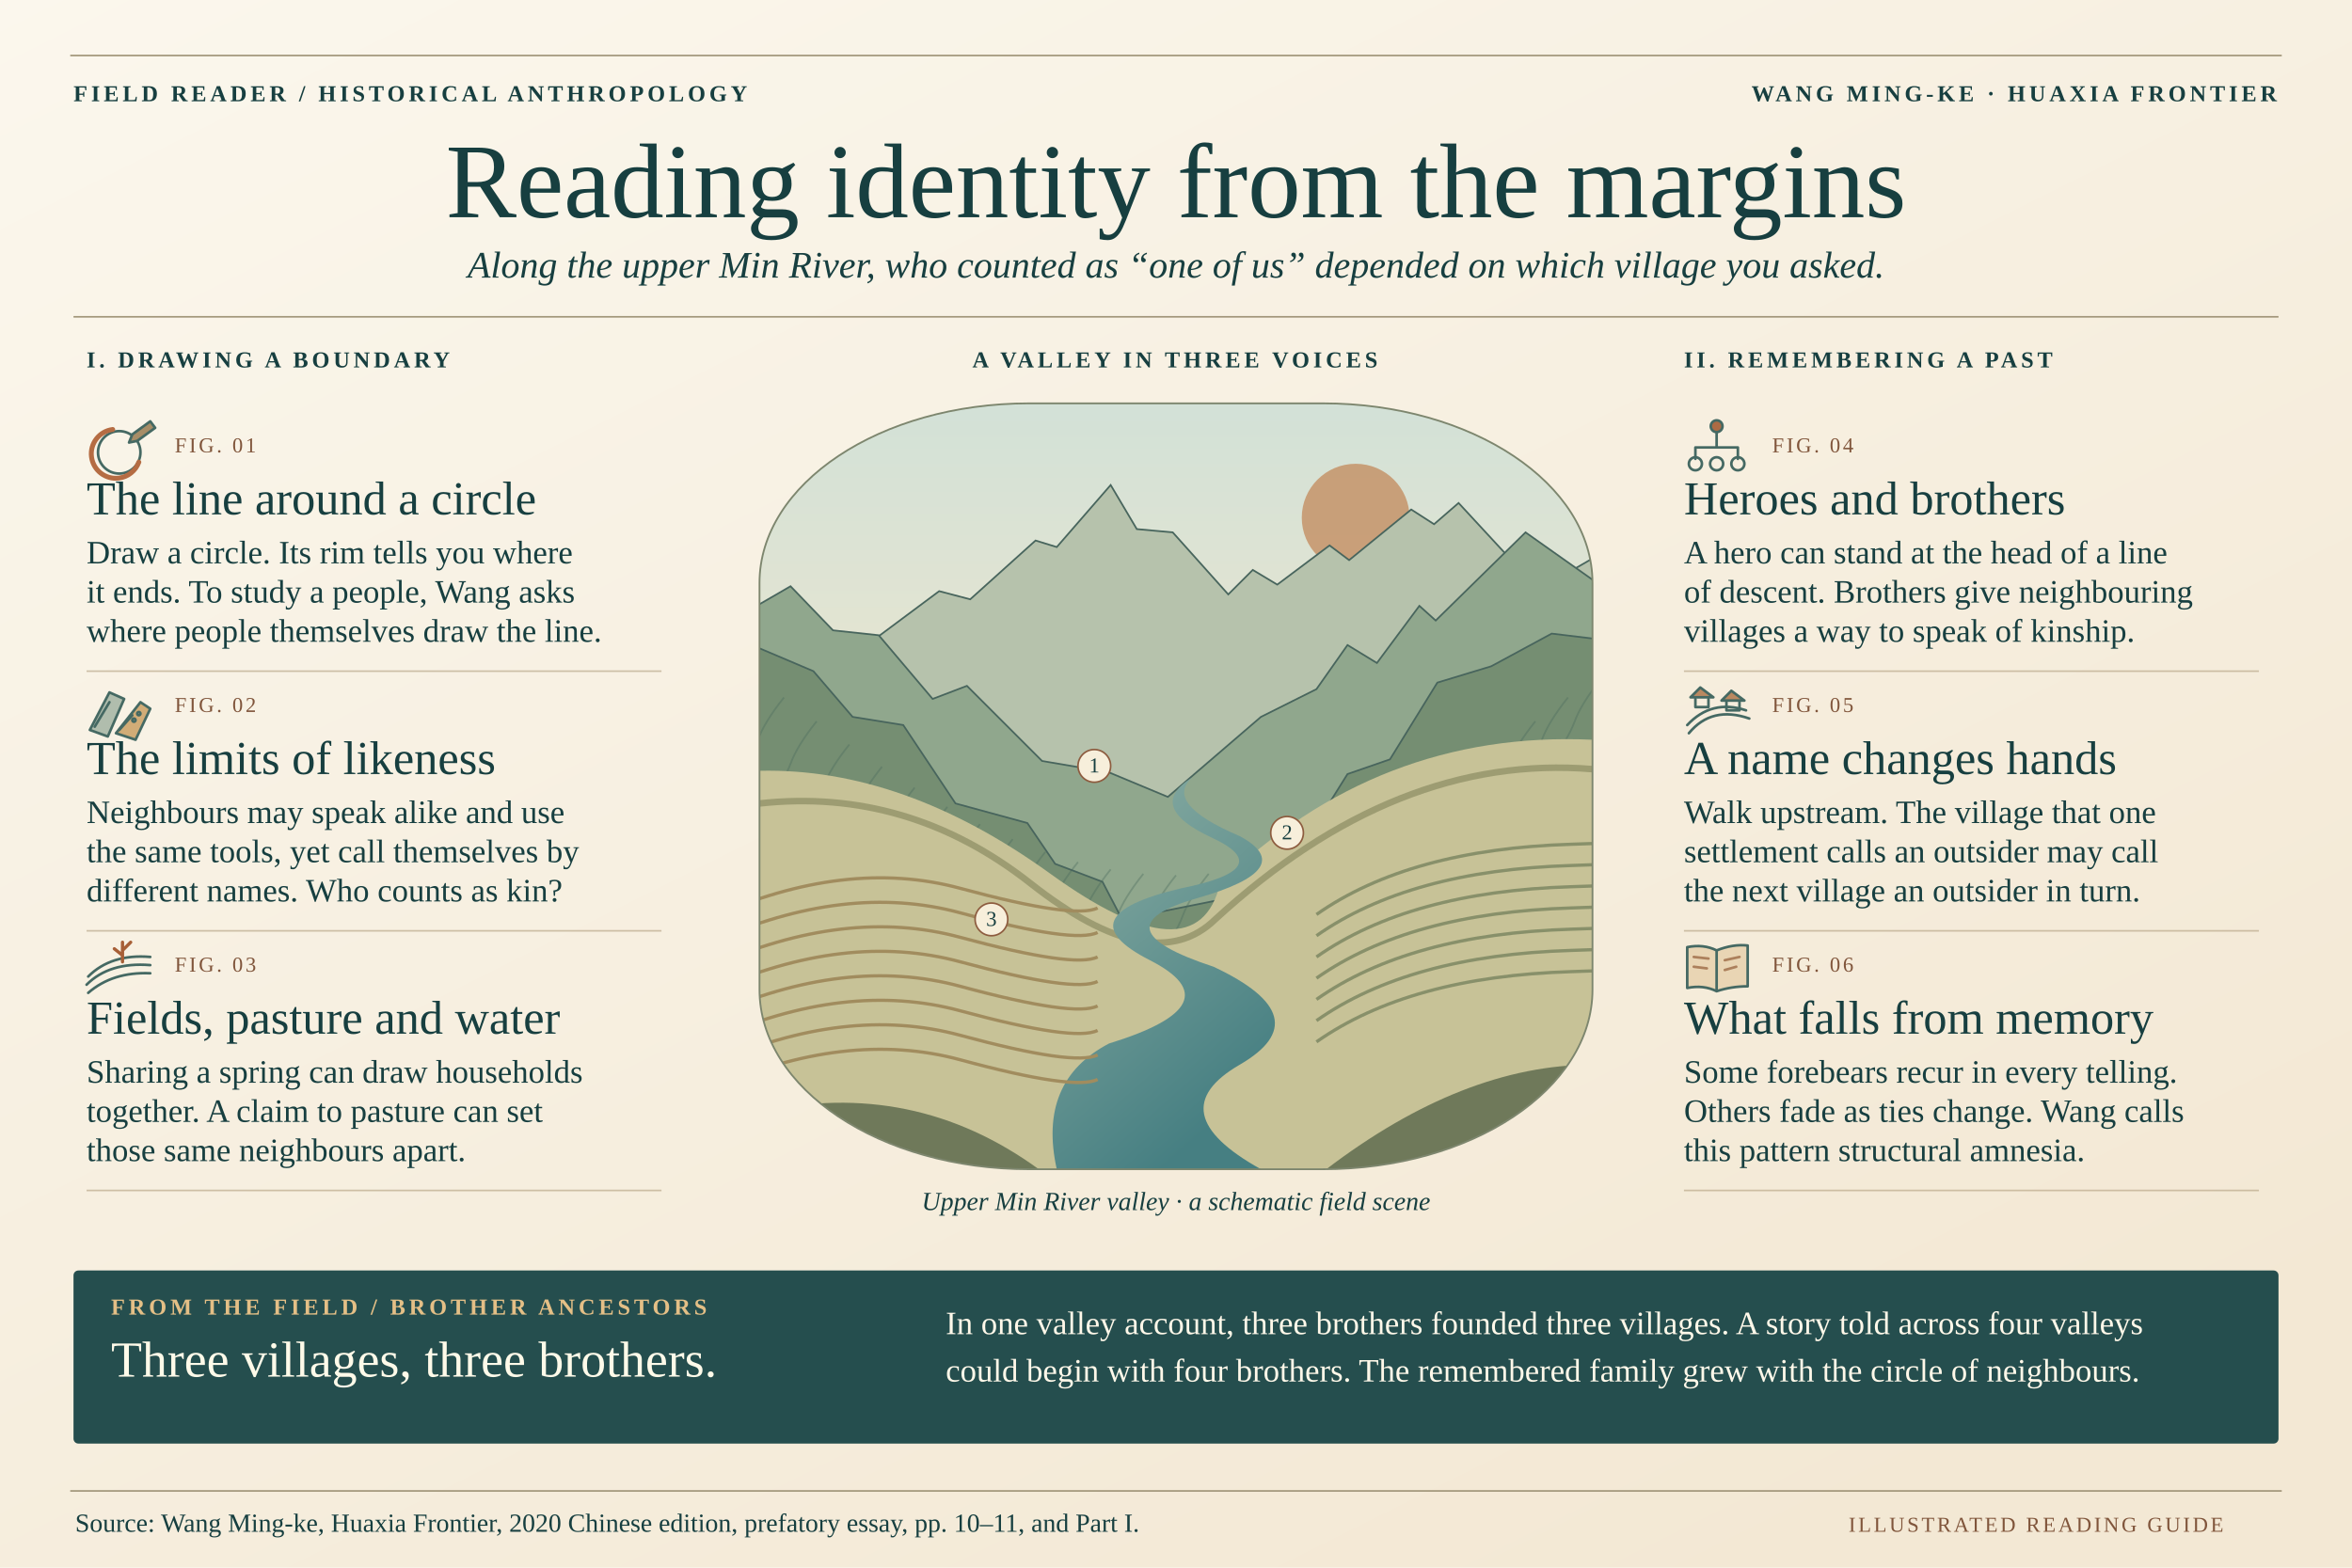
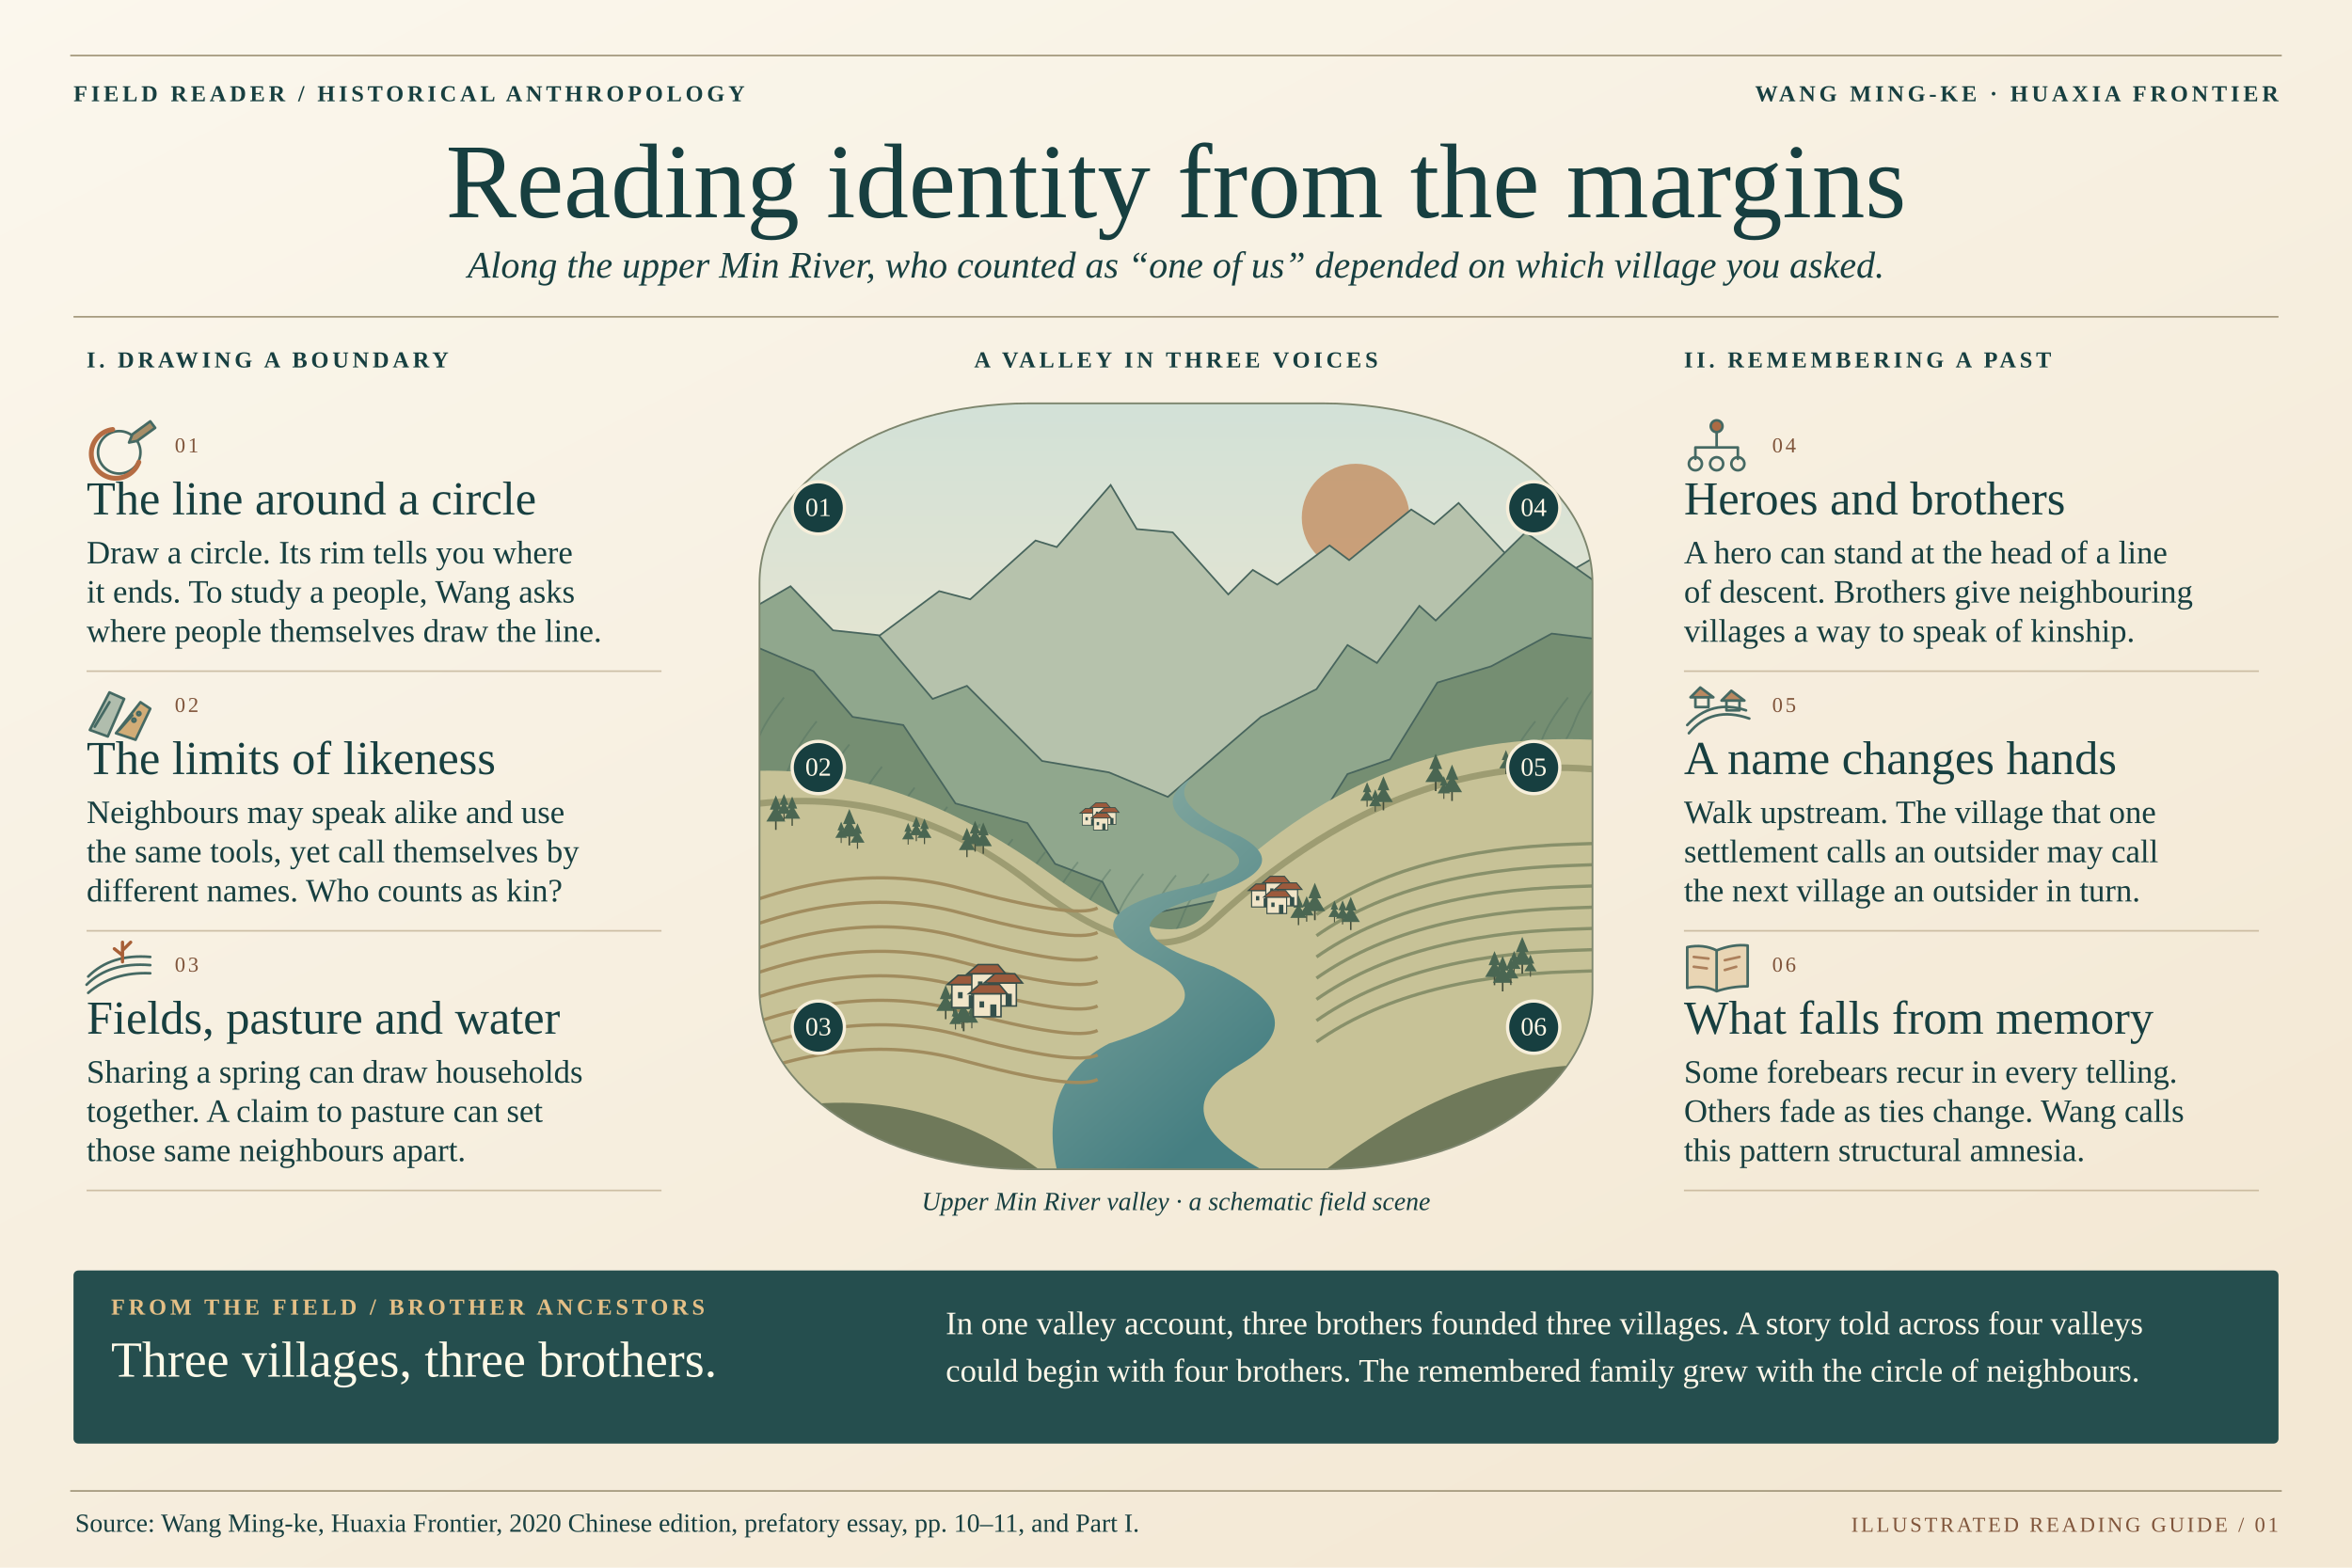
- <svg xmlns="http://www.w3.org/2000/svg" id="Layer_1" version="1.1" viewBox="0 0 1440 960">
+ <svg xmlns="http://www.w3.org/2000/svg" viewBox="0 0 1440 960" width="1440" height="960" role="img" aria-labelledby="title desc">
  <defs>
-     <linearGradient id="linear-gradient" x1="-238.75" y1="1021" x2="-238" y2="1020" gradientTransform="translate(343921 980101) scale(1440 -960)" gradientUnits="userSpaceOnUse">
-       <stop offset="0" stop-color="#fbf7ed" />
+     <linearGradient id="paper" x2="0.75" y2="1">
+       <stop stop-color="#fbf7ed" />
      <stop offset="1" stop-color="#f3e8d4" />
    </linearGradient>
-     <clipPath id="clippath">
-       <path d="M630,247h180c91.13,0,165,49.25,165,110v249c0,60.75-73.87,110-165,110h-180c-91.13,0-165-49.25-165-110v-249c0-60.75,73.87-110,165-110Z" fill="none" />
-     </clipPath>
-     <linearGradient id="linear-gradient1" x1="-238.03" y1="1020.87" x2="-238.03" y2="1019.87" gradientTransform="translate(122116 479037) scale(510 -469)" gradientUnits="userSpaceOnUse">
-       <stop offset="0" stop-color="#d2e1d7" />
+     <linearGradient id="sky" x2="0" y2="1">
+       <stop stop-color="#d2e1d7" />
      <stop offset=".6" stop-color="#f2e7cd" />
      <stop offset="1" stop-color="#dfcda5" />
    </linearGradient>
-     <linearGradient id="linear-gradient2" x1="-237.1" y1="1020.83" x2="-236.6" y2="1019.83" gradientTransform="translate(32938.86 245457) scale(136.12 -240)" gradientUnits="userSpaceOnUse">
-       <stop offset="0" stop-color="#8fb0a5" />
+     <linearGradient id="water" x2=".5" y2="1">
+       <stop stop-color="#8fb0a5" />
      <stop offset="1" stop-color="#467f82" />
    </linearGradient>
+     <pattern id="hatch" width="6" height="6" patternUnits="userSpaceOnUse">
+       <path d="M0 6 6 0" stroke="#213f40" stroke-width=".55" opacity=".28" />
+     </pattern>
+     <clipPath id="frame">
+       <rect x="0" y="0" width="510" height="469" rx="165" ry="110" />
+     </clipPath>
+     <g id="house">
+       <path d="M0 1h18v15H0z" fill="#f1e5c8" stroke="#374d48" />
+       <path d="m-3 1 7-6h13l5 6z" fill="#9c5a3c" stroke="#374d48" />
+       <path d="M4 6h3v4H4zm7 2h4v8h-4z" fill="#34504b" />
+     </g>
+     <g id="tree">
+       <path d="M0 0v-21" stroke="#424d3b" stroke-width="1.3" />
+       <path d="m0-29-5 12h3l-6 10h16l-6-10h3z" fill="#4a6652" />
+     </g>
  </defs>
-   <rect width="1440" height="960" fill="url(#linear-gradient)" />
-   <path d="M43,34h1354M43,913h1354" fill="none" stroke="#a3977b" />
-   <text transform="translate(45 62)" fill="#173f40" font-family="TimesNewRomanPS-BoldMT, 'Times New Roman'" font-size="14" font-weight="700" isolation="isolate" letter-spacing=".16em">
-     <tspan x="0" y="0">FIELD READER / HISTORICAL ANTHROPOLOGY</tspan>
-   </text>
-   <text transform="translate(1072.32 62)" fill="#173f40" font-family="TimesNewRomanPS-BoldMT, 'Times New Roman'" font-size="14" font-weight="700" isolation="isolate" letter-spacing=".16em">
-     <tspan x="0" y="0">WANG MING-KE · HUAXIA FRONTIER</tspan>
-   </text>
-   <text transform="translate(272.9 133)" fill="#173f40" font-family="TimesNewRomanPSMT, 'Times New Roman'" font-size="65" isolation="isolate">
-     <tspan x="0" y="0">Reading identity from the margins</tspan>
-   </text>
-   <text transform="translate(286.27 170)" fill="#173f40" font-family="TimesNewRomanPS-ItalicMT, 'Times New Roman'" font-size="23" font-style="italic" isolation="isolate">
-     <tspan x="0" y="0">Along the upper Min River, who counted as “one of us” depended on which village you asked.</tspan>
-   </text>
-   <path d="M45,194h1350" fill="none" stroke="#a3977b" />
-   <text transform="translate(53 225)" fill="#173f40" font-family="TimesNewRomanPS-BoldMT, 'Times New Roman'" font-size="14" font-weight="700" isolation="isolate" letter-spacing=".16em">
-     <tspan x="0" y="0">I. DRAWING A BOUNDARY</tspan>
-   </text>
-   <text transform="translate(595.31 225)" fill="#173f40" font-family="TimesNewRomanPS-BoldMT, 'Times New Roman'" font-size="14" font-weight="700" isolation="isolate" letter-spacing=".16em">
-     <tspan x="0" y="0">A VALLEY IN THREE VOICES</tspan>
-   </text>
-   <text transform="translate(1031 225)" fill="#173f40" font-family="TimesNewRomanPS-BoldMT, 'Times New Roman'" font-size="14" font-weight="700" isolation="isolate" letter-spacing=".16em">
-     <tspan x="0" y="0">II. REMEMBERING A PAST</tspan>
-   </text>
-   <g>
-     <g clip-path="url(#clippath)">
-       <g>
-         <rect x="465" y="247" width="510" height="469" fill="url(#linear-gradient1)" />
-         <circle cx="830" cy="317" r="33" fill="#c38a5c" isolation="isolate" opacity=".76" />
-         <path d="M465,411l36-21,27,7,47-35,19,5,40-36,13,4,33-38,16,27,22,2,34,38,15-15,15,9,32-24,12,9,38-31,14,9,15-13,49,53,33-19v374h-510v-305Z" fill="#b6c2ac" />
-         <path d="M465,411l36-21,27,7,47-35,19,5,40-36,13,4,33-38,16,27,22,2,34,38,15-15,15,9,32-24,12,9,38-31,14,9,15-13,49,53,33-19" fill="none" stroke="#48655d" stroke-width="1.05" />
-         <path d="M465,370l19-11,26,27,28,3,33,39,21-8,46,46,41,7,36,15,57-49,34-17,19-27,18,11,26-35,10,9,55-54,41,29v361h-510v-346Z" fill="#90a78d" />
-         <path d="M465,370l19-11,26,27,28,3,33,39,21-8,46,46,41,7,36,15,57-49,34-17,19-27,18,11,26-35,10,9,55-54,41,29" fill="none" stroke="#48655d" stroke-width="1.05" />
-         <path d="M465,397l33,14,24,28,31,5,32,48,44,12,17,25,29,11,12,23,60-12,26-27,32-18,20-32,26-9,29-47,33-10,37-20,25,3v325h-510v-319Z" fill="#758e72" />
-         <path d="M465,397l33,14,24,28,31,5,32,48,44,12,17,25,29,11,12,23,60-12,26-27,32-18,20-32,26-9,29-47,33-10,37-20,25,3" fill="none" stroke="#48655d" stroke-width="1.05" />
-         <path d="M440,416c-8,10-13.33,18.67-16,26s-8.67,17.33-18,30" fill="none" isolation="isolate" opacity=".36" stroke="#48685b" stroke-width="1.1" />
-         <path d="M460,416c-8,10-13.33,18.67-16,26s-8.67,17.33-18,30" fill="none" isolation="isolate" opacity=".36" stroke="#48685b" stroke-width="1.1" />
-         <path d="M480,427.1c-8,10-13.33,18.67-16,26-2.67,7.33-8.67,17.33-18,30" fill="none" isolation="isolate" opacity=".36" stroke="#48685b" stroke-width="1.1" />
-         <path d="M500,441.7c-8,10-13.33,18.67-16,26-2.67,7.33-8.67,17.33-18,30" fill="none" isolation="isolate" opacity=".36" stroke="#48685b" stroke-width="1.1" />
-         <path d="M520,455.9c-8,10-13.33,18.67-16,26-2.67,7.33-8.67,17.33-18,30" fill="none" isolation="isolate" opacity=".36" stroke="#48685b" stroke-width="1.1" />
-         <path d="M540,469.5c-8,10-13.33,18.67-16,26s-8.67,17.33-18,30" fill="none" isolation="isolate" opacity=".36" stroke="#48685b" stroke-width="1.1" />
-         <path d="M560,482.3c-8,10-13.33,18.67-16,26-2.67,7.33-8.67,17.33-18,30" fill="none" isolation="isolate" opacity=".36" stroke="#48685b" stroke-width="1.1" />
-         <path d="M580,494.1c-8,10-13.33,18.67-16,26-2.67,7.33-8.67,17.33-18,30" fill="none" isolation="isolate" opacity=".36" stroke="#48685b" stroke-width="1.1" />
-         <path d="M600,504.7c-8,10-13.33,18.67-16,26s-8.67,17.33-18,30" fill="none" isolation="isolate" opacity=".36" stroke="#48685b" stroke-width="1.1" />
-         <path d="M620,513.9c-8,10-13.33,18.67-16,26-2.67,7.33-8.67,17.33-18,30" fill="none" isolation="isolate" opacity=".36" stroke="#48685b" stroke-width="1.1" />
-         <path d="M640,521.7c-8,10-13.33,18.67-16,26s-8.67,17.33-18,30" fill="none" isolation="isolate" opacity=".36" stroke="#48685b" stroke-width="1.1" />
-         <path d="M660,527.9c-8,10-13.33,18.67-16,26-2.67,7.33-8.67,17.33-18,30" fill="none" isolation="isolate" opacity=".36" stroke="#48685b" stroke-width="1.1" />
-         <path d="M680,532.4c-8,10-13.33,18.67-16,26-2.67,7.33-8.67,17.33-18,30" fill="none" isolation="isolate" opacity=".36" stroke="#48685b" stroke-width="1.1" />
-         <path d="M700,535.1c-8,10-13.33,18.67-16,26-2.67,7.33-8.67,17.33-18,30" fill="none" isolation="isolate" opacity=".36" stroke="#48685b" stroke-width="1.1" />
-         <path d="M720,536c-8,10-13.33,18.67-16,26s-8.67,17.33-18,30" fill="none" isolation="isolate" opacity=".36" stroke="#48685b" stroke-width="1.1" />
-         <path d="M740,535.1c-8,10-13.33,18.67-16,26-2.67,7.33-8.67,17.33-18,30" fill="none" isolation="isolate" opacity=".36" stroke="#48685b" stroke-width="1.1" />
-         <path d="M760,532.4c-8,10-13.33,18.67-16,26-2.67,7.33-8.67,17.33-18,30" fill="none" isolation="isolate" opacity=".36" stroke="#48685b" stroke-width="1.1" />
-         <path d="M780,527.9c-8,10-13.33,18.67-16,26-2.67,7.33-8.67,17.33-18,30" fill="none" isolation="isolate" opacity=".36" stroke="#48685b" stroke-width="1.1" />
-         <path d="M800,521.7c-8,10-13.33,18.67-16,26s-8.67,17.33-18,30" fill="none" isolation="isolate" opacity=".36" stroke="#48685b" stroke-width="1.1" />
-         <path d="M820,513.9c-8,10-13.33,18.67-16,26-2.67,7.33-8.67,17.33-18,30" fill="none" isolation="isolate" opacity=".36" stroke="#48685b" stroke-width="1.1" />
-         <path d="M840,504.7c-8,10-13.33,18.67-16,26s-8.67,17.33-18,30" fill="none" isolation="isolate" opacity=".36" stroke="#48685b" stroke-width="1.1" />
-         <path d="M860,494.1c-8,10-13.33,18.67-16,26-2.67,7.33-8.67,17.33-18,30" fill="none" isolation="isolate" opacity=".36" stroke="#48685b" stroke-width="1.1" />
-         <path d="M880,482.3c-8,10-13.33,18.67-16,26-2.67,7.33-8.67,17.33-18,30" fill="none" isolation="isolate" opacity=".36" stroke="#48685b" stroke-width="1.1" />
-         <path d="M900,469.5c-8,10-13.33,18.67-16,26s-8.67,17.33-18,30" fill="none" isolation="isolate" opacity=".36" stroke="#48685b" stroke-width="1.1" />
-         <path d="M920,455.9c-8,10-13.33,18.67-16,26-2.67,7.33-8.67,17.33-18,30" fill="none" isolation="isolate" opacity=".36" stroke="#48685b" stroke-width="1.1" />
-         <path d="M940,441.7c-8,10-13.33,18.67-16,26-2.67,7.33-8.67,17.33-18,30" fill="none" isolation="isolate" opacity=".36" stroke="#48685b" stroke-width="1.1" />
-         <path d="M960,427.1c-8,10-13.33,18.67-16,26-2.67,7.33-8.67,17.33-18,30" fill="none" isolation="isolate" opacity=".36" stroke="#48685b" stroke-width="1.1" />
-         <path d="M980,416c-8,10-13.33,18.67-16,26s-8.67,17.33-18,30" fill="none" isolation="isolate" opacity=".36" stroke="#48685b" stroke-width="1.1" />
-         <path d="M465,472c58.67-1.33,118,19.67,178,63,60,43.33,94.67,45.33,104,6,64.67-62.67,140.67-92,228-88v263h-510v-244Z" fill="#c7c297" />
-         <path d="M465,492c60.67-6.67,116,9.67,166,49,50,39.33,87.67,46.67,113,22,74-68,151-98.67,231-92" fill="none" stroke="#9d9c72" stroke-width="4" />
-         <path d="M730,476c-19.33,12-15.33,24.33,12,37,27.33,12.67,21,23-19,31-48,11.33-54.33,26-19,44,35.33,18,27,35-25,51-29.33,15.33-40,41-32,77h125c-42-23.33-46.33-44.67-13-64s28-39.33-16-60c-48.67-16-52-30-10-42s50.67-24.67,26-38c-31.33-13.33-41-25.33-29-36Z" fill="url(#linear-gradient2)" />
-         <path d="M435,562c55.33-24.67,106.33-30.67,153-18,46.67,12.67,74.67,16.67,84,12" fill="none" stroke="#a18c5e" stroke-width="2" />
-         <path d="M435,577c55.33-24.67,106.33-30.67,153-18,46.67,12.67,74.67,16.67,84,12" fill="none" stroke="#a18c5e" stroke-width="2" />
-         <path d="M435,592c55.33-24.67,106.33-30.67,153-18,46.67,12.67,74.67,16.67,84,12" fill="none" stroke="#a18c5e" stroke-width="2" />
-         <path d="M435,607c55.33-24.67,106.33-30.67,153-18,46.67,12.67,74.67,16.67,84,12" fill="none" stroke="#a18c5e" stroke-width="2" />
-         <path d="M435,622c55.33-24.67,106.33-30.67,153-18,46.67,12.67,74.67,16.67,84,12" fill="none" stroke="#a18c5e" stroke-width="2" />
-         <path d="M435,637c55.33-24.67,106.33-30.67,153-18,46.67,12.67,74.67,16.67,84,12" fill="none" stroke="#a18c5e" stroke-width="2" />
-         <path d="M435,652c55.33-24.67,106.33-30.67,153-18,46.67,12.67,74.67,16.67,84,12" fill="none" stroke="#a18c5e" stroke-width="2" />
-         <path d="M435,667c55.33-24.67,106.33-30.67,153-18,46.67,12.67,74.67,16.67,84,12" fill="none" stroke="#a18c5e" stroke-width="2" />
-         <path d="M806,560c38-26.67,90-41,156-43s83.67-4.33,53-7" fill="none" stroke="#88906a" stroke-width="2" />
-         <path d="M806,573c38-26.67,90-41,156-43s83.67-4.33,53-7" fill="none" stroke="#88906a" stroke-width="2" />
-         <path d="M806,586c38-26.67,90-41,156-43s83.67-4.33,53-7" fill="none" stroke="#88906a" stroke-width="2" />
-         <path d="M806,599c38-26.67,90-41,156-43s83.67-4.33,53-7" fill="none" stroke="#88906a" stroke-width="2" />
-         <path d="M806,612c38-26.67,90-41,156-43s83.67-4.33,53-7" fill="none" stroke="#88906a" stroke-width="2" />
-         <path d="M806,625c38-26.67,90-41,156-43s83.67-4.33,53-7" fill="none" stroke="#88906a" stroke-width="2" />
-         <path d="M806,638c38-26.67,90-41,156-43s83.67-4.33,53-7" fill="none" stroke="#88906a" stroke-width="2" />
-         <circle cx="670" cy="469" r="10" fill="#f7efdb" stroke="#8d5c3f" />
-         <text transform="translate(666.75 473)" fill="#173f40" font-family="TimesNewRomanPSMT, 'Times New Roman'" font-size="13" isolation="isolate">
-           <tspan x="0" y="0">1</tspan>
-         </text>
-         <circle cx="788" cy="510" r="10" fill="#f7efdb" stroke="#8d5c3f" />
-         <text transform="translate(784.75 514)" fill="#173f40" font-family="TimesNewRomanPSMT, 'Times New Roman'" font-size="13" isolation="isolate">
-           <tspan x="0" y="0">2</tspan>
-         </text>
-         <circle cx="607" cy="563" r="10" fill="#f7efdb" stroke="#8d5c3f" />
-         <text transform="translate(603.75 567)" fill="#173f40" font-family="TimesNewRomanPSMT, 'Times New Roman'" font-size="13" isolation="isolate">
-           <tspan x="0" y="0">3</tspan>
-         </text>
-         <path d="M465,681c62.67-14,119.67-2.33,171,35h-171v-35ZM812,716c56-42.67,110.33-64,163-64v64h-163Z" fill="#6f795a" />
-       </g>
-     </g>
-     <path d="M630,247h180c91.13,0,165,49.25,165,110v249c0,60.75-73.87,110-165,110h-180c-91.13,0-165-49.25-165-110v-249c0-60.75,73.87-110,165-110Z" fill="none" stroke="#7d866e" stroke-width="1.1" />
-   </g>
-   <text transform="translate(564.28 741)" fill="#173f40" font-family="TimesNewRomanPS-ItalicMT, 'Times New Roman'" font-size="16" font-style="italic" isolation="isolate">
-     <tspan x="0" y="0">Upper Min River valley · a schematic field scene</tspan>
-   </text>
-   <g>
-     <circle cx="73" cy="277" r="13" fill="none" stroke="#456963" stroke-linecap="round" stroke-linejoin="round" stroke-width="1.6" />
-     <path d="M69,263c-8.22,1.05-14.03,8.56-12.98,16.78,1.05,8.22,8.56,14.03,16.78,12.98,5.57-.71,10.28-4.48,12.2-9.76" fill="none" stroke="#b56c43" stroke-linecap="round" stroke-linejoin="round" stroke-width="3" />
-     <path d="M81,266l11-8,3,4-11,8-5,1,2-5Z" fill="#a78d67" stroke="#456963" stroke-linecap="round" stroke-linejoin="round" stroke-width="1.6" />
-   </g>
-   <text transform="translate(107 277)" fill="#80553b" font-family="TimesNewRomanPSMT, 'Times New Roman'" font-size="13" isolation="isolate" letter-spacing=".12em">
-     <tspan x="0" y="0">FIG. 01</tspan>
-   </text>
-   <text transform="translate(53 315)" fill="#173f40" font-family="TimesNewRomanPSMT, 'Times New Roman'" font-size="29" isolation="isolate">
-     <tspan x="0" y="0">The line around a circle</tspan>
-   </text>
-   <text transform="translate(53 345)" fill="#173f40" font-family="TimesNewRomanPSMT, 'Times New Roman'" font-size="20" isolation="isolate">
-     <tspan x="0" y="0">Draw a circle. Its rim tells you where</tspan>
-   </text>
-   <text transform="translate(53 369)" fill="#173f40" font-family="TimesNewRomanPSMT, 'Times New Roman'" font-size="20" isolation="isolate">
-     <tspan x="0" y="0">it ends. To study a people, Wang asks</tspan>
-   </text>
-   <text transform="translate(53 393)" fill="#173f40" font-family="TimesNewRomanPSMT, 'Times New Roman'" font-size="20" isolation="isolate">
-     <tspan x="0" y="0">where people themselves draw the line.</tspan>
-   </text>
-   <path d="M53,411h352" isolation="isolate" opacity=".7" stroke="#bba98c" />
-   <g>
-     <path d="M55,447l12-23,9,4-10,23-11-4Z" fill="#b0bdad" stroke="#456963" stroke-linecap="round" stroke-linejoin="round" stroke-width="1.6" />
-     <path d="M71,449l15-19,6,4-9,19-12-4Z" fill="#d1ac77" stroke="#456963" stroke-linecap="round" stroke-linejoin="round" stroke-width="1.6" />
-     <circle cx="85" cy="437" r="1" fill="none" stroke="#456963" stroke-linecap="round" stroke-linejoin="round" stroke-width="1.6" />
-     <circle cx="82" cy="441" r="1" fill="none" stroke="#456963" stroke-linecap="round" stroke-linejoin="round" stroke-width="1.6" />
-     <path d="M58,445l9-15M73,447l8-9" fill="none" stroke="#456963" stroke-linecap="round" stroke-linejoin="round" stroke-width="1.6" />
-   </g>
-   <text transform="translate(107 436)" fill="#80553b" font-family="TimesNewRomanPSMT, 'Times New Roman'" font-size="13" isolation="isolate" letter-spacing=".12em">
-     <tspan x="0" y="0">FIG. 02</tspan>
-   </text>
-   <text transform="translate(53 474)" fill="#173f40" font-family="TimesNewRomanPSMT, 'Times New Roman'" font-size="29" isolation="isolate">
-     <tspan x="0" y="0">The limits of likeness</tspan>
-   </text>
-   <text transform="translate(53 504)" fill="#173f40" font-family="TimesNewRomanPSMT, 'Times New Roman'" font-size="20" isolation="isolate">
-     <tspan x="0" y="0">Neighbours may speak alike and use</tspan>
-   </text>
-   <text transform="translate(53 528)" fill="#173f40" font-family="TimesNewRomanPSMT, 'Times New Roman'" font-size="20" isolation="isolate">
-     <tspan x="0" y="0">the same tools, yet call themselves by</tspan>
-   </text>
-   <text transform="translate(53 552)" fill="#173f40" font-family="TimesNewRomanPSMT, 'Times New Roman'" font-size="20" isolation="isolate">
-     <tspan x="0" y="0">different names. Who counts as kin?</tspan>
-   </text>
-   <path d="M53,570h352" isolation="isolate" opacity=".7" stroke="#bba98c" />
-   <g>
-     <path d="M54,608c10-8.67,22.67-12.67,38-12M53,603c9.33-9.33,22.33-13.33,39-12M54,598c9.33-9.33,22-13.33,38-12" fill="none" stroke="#456963" stroke-linecap="round" stroke-linejoin="round" stroke-width="1.6" />
-     <path d="M75,589v-12M75,585l-5-4M75,582l5-5" fill="none" stroke="#a75f37" stroke-linecap="round" stroke-linejoin="round" stroke-width="2" />
-   </g>
-   <text transform="translate(107 595)" fill="#80553b" font-family="TimesNewRomanPSMT, 'Times New Roman'" font-size="13" isolation="isolate" letter-spacing=".12em">
-     <tspan x="0" y="0">FIG. 03</tspan>
-   </text>
-   <text transform="translate(53 633)" fill="#173f40" font-family="TimesNewRomanPSMT, 'Times New Roman'" font-size="29" isolation="isolate">
-     <tspan x="0" y="0">Fields, pasture and water</tspan>
-   </text>
-   <text transform="translate(53 663)" fill="#173f40" font-family="TimesNewRomanPSMT, 'Times New Roman'" font-size="20" isolation="isolate">
-     <tspan x="0" y="0">Sharing a spring can draw households</tspan>
-   </text>
-   <text transform="translate(53 687)" fill="#173f40" font-family="TimesNewRomanPSMT, 'Times New Roman'" font-size="20" isolation="isolate">
-     <tspan x="0" y="0">together. A claim to pasture can set</tspan>
-   </text>
-   <text transform="translate(53 711)" fill="#173f40" font-family="TimesNewRomanPSMT, 'Times New Roman'" font-size="20" isolation="isolate">
-     <tspan x="0" y="0">those same neighbours apart.</tspan>
-   </text>
-   <path d="M53,729h352" isolation="isolate" opacity=".7" stroke="#bba98c" />
-   <g>
-     <path d="M1051,261v13M1038,281v-7h26v7" fill="none" stroke="#456963" stroke-linecap="round" stroke-linejoin="round" stroke-width="1.6" />
-     <circle cx="1051" cy="261" r="3.6" fill="#ad6b44" stroke="#456963" stroke-linecap="round" stroke-linejoin="round" stroke-width="1.6" />
-     <circle cx="1038" cy="284" r="4" fill="none" stroke="#456963" stroke-linecap="round" stroke-linejoin="round" stroke-width="1.6" />
-     <circle cx="1051" cy="284" r="4" fill="none" stroke="#456963" stroke-linecap="round" stroke-linejoin="round" stroke-width="1.6" />
-     <circle cx="1064" cy="284" r="4" fill="none" stroke="#456963" stroke-linecap="round" stroke-linejoin="round" stroke-width="1.6" />
-   </g>
-   <text transform="translate(1085 277)" fill="#80553b" font-family="TimesNewRomanPSMT, 'Times New Roman'" font-size="13" isolation="isolate" letter-spacing=".12em">
-     <tspan x="0" y="0">FIG. 04</tspan>
-   </text>
-   <text transform="translate(1031 315)" fill="#173f40" font-family="TimesNewRomanPSMT, 'Times New Roman'" font-size="29" isolation="isolate">
-     <tspan x="0" y="0">Heroes and brothers</tspan>
-   </text>
-   <text transform="translate(1031 345)" fill="#173f40" font-family="TimesNewRomanPSMT, 'Times New Roman'" font-size="20" isolation="isolate">
-     <tspan x="0" y="0">A hero can stand at the head of a line</tspan>
-   </text>
-   <text transform="translate(1031 369)" fill="#173f40" font-family="TimesNewRomanPSMT, 'Times New Roman'" font-size="20" isolation="isolate">
-     <tspan x="0" y="0">of descent. Brothers give neighbouring</tspan>
-   </text>
-   <text transform="translate(1031 393)" fill="#173f40" font-family="TimesNewRomanPSMT, 'Times New Roman'" font-size="20" isolation="isolate">
-     <tspan x="0" y="0">villages a way to speak of kinship.</tspan>
-   </text>
-   <path d="M1031,411h352" isolation="isolate" opacity=".7" stroke="#bba98c" />
-   <g>
-     <path d="M1033,444c10-10.67,22-13.67,36-9M1034,449c9.33-11.33,21.67-14.33,37-9" fill="none" stroke="#456963" stroke-linecap="round" stroke-linejoin="round" stroke-width="1.6" />
-     <path d="M1035,427l6-6,8,6h-14ZM1054,429l6-6,8,6h-14Z" fill="#ba8961" stroke="#456963" stroke-linecap="round" stroke-linejoin="round" stroke-width="1.6" />
-     <path d="M1038,428v5h8v-5M1057,430v5h8v-5" fill="none" stroke="#456963" stroke-linecap="round" stroke-linejoin="round" stroke-width="1.6" />
-   </g>
-   <text transform="translate(1085 436)" fill="#80553b" font-family="TimesNewRomanPSMT, 'Times New Roman'" font-size="13" isolation="isolate" letter-spacing=".12em">
-     <tspan x="0" y="0">FIG. 05</tspan>
-   </text>
-   <text transform="translate(1031 474)" fill="#173f40" font-family="TimesNewRomanPSMT, 'Times New Roman'" font-size="29" isolation="isolate">
-     <tspan x="0" y="0">A name changes hands</tspan>
-   </text>
-   <text transform="translate(1031 504)" fill="#173f40" font-family="TimesNewRomanPSMT, 'Times New Roman'" font-size="20" isolation="isolate">
-     <tspan x="0" y="0">Walk upstream. The village that one</tspan>
-   </text>
-   <text transform="translate(1031 528)" fill="#173f40" font-family="TimesNewRomanPSMT, 'Times New Roman'" font-size="20" isolation="isolate">
-     <tspan x="0" y="0">settlement calls an outsider may call</tspan>
-   </text>
-   <text transform="translate(1031 552)" fill="#173f40" font-family="TimesNewRomanPSMT, 'Times New Roman'" font-size="20" isolation="isolate">
-     <tspan x="0" y="0">the next village an outsider in turn.</tspan>
-   </text>
-   <path d="M1031,570h352" isolation="isolate" opacity=".7" stroke="#bba98c" />
-   <g>
-     <path d="M1033,580c6.67-1.33,12.67-.67,18,2v25c-5.33-2.67-11.33-3.33-18-2v-25ZM1051,582c6.67-2.67,13-3.67,19-3v25c-6.67,0-13,1-19,3v-25Z" fill="#e9d5b4" stroke="#456963" stroke-linecap="round" stroke-linejoin="round" stroke-width="1.6" />
-     <path d="M1037,586l9,1M1037,592l8,1M1056,588l9-2M1056,594l7-2" fill="none" stroke="#ac805c" stroke-linecap="round" stroke-linejoin="round" stroke-width="1.6" />
-   </g>
-   <text transform="translate(1085 595)" fill="#80553b" font-family="TimesNewRomanPSMT, 'Times New Roman'" font-size="13" isolation="isolate" letter-spacing=".12em">
-     <tspan x="0" y="0">FIG. 06</tspan>
-   </text>
-   <text transform="translate(1031 633)" fill="#173f40" font-family="TimesNewRomanPSMT, 'Times New Roman'" font-size="29" isolation="isolate">
-     <tspan x="0" y="0">What falls from memory</tspan>
-   </text>
-   <text transform="translate(1031 663)" fill="#173f40" font-family="TimesNewRomanPSMT, 'Times New Roman'" font-size="20" isolation="isolate">
-     <tspan x="0" y="0">Some forebears recur in every telling.</tspan>
-   </text>
-   <text transform="translate(1031 687)" fill="#173f40" font-family="TimesNewRomanPSMT, 'Times New Roman'" font-size="20" isolation="isolate">
-     <tspan x="0" y="0">Others fade as ties change. Wang calls</tspan>
-   </text>
-   <text transform="translate(1031 711)" fill="#173f40" font-family="TimesNewRomanPSMT, 'Times New Roman'" font-size="20" isolation="isolate">
-     <tspan x="0" y="0">this pattern structural amnesia.</tspan>
-   </text>
-   <path d="M1031,729h352" isolation="isolate" opacity=".7" stroke="#bba98c" />
-   <rect x="45" y="778" width="1350" height="106" rx="3" ry="3" fill="#254e4e" />
-   <text transform="translate(68 805)" fill="#e4bf86" font-family="TimesNewRomanPS-BoldMT, 'Times New Roman'" font-size="14" font-weight="700" isolation="isolate" letter-spacing=".16em">
-     <tspan x="0" y="0">FROM THE FIELD / BROTHER ANCESTORS</tspan>
-   </text>
-   <text transform="translate(68 843)" fill="#fffae9" font-family="TimesNewRomanPSMT, 'Times New Roman'" font-size="31" isolation="isolate">
-     <tspan x="0" y="0">Three villages, three brothers.</tspan>
-   </text>
-   <text transform="translate(579 817)" fill="#fff8e9" font-family="TimesNewRomanPSMT, 'Times New Roman'" font-size="20" isolation="isolate">
-     <tspan x="0" y="0">In one valley account, three brothers founded three villages. A story told across four valleys</tspan>
-   </text>
-   <text transform="translate(579 846)" fill="#fff8e9" font-family="TimesNewRomanPSMT, 'Times New Roman'" font-size="20" isolation="isolate">
-     <tspan x="0" y="0">could begin with four brothers. The remembered family grew with the circle of neighbours.</tspan>
-   </text>
-   <text transform="translate(46 938)" fill="#173f40" font-family="TimesNewRomanPSMT, 'Times New Roman'" font-size="16" isolation="isolate">
-     <tspan x="0" y="0">Source: Wang Ming-ke, Huaxia Frontier, 2020 Chinese edition, prefatory essay, pp. 10–11, and Part I.</tspan>
-   </text>
-   <text transform="translate(1131.8 938)" fill="#80553b" font-family="TimesNewRomanPSMT, 'Times New Roman'" font-size="13" isolation="isolate" letter-spacing=".12em">
-     <tspan x="0" y="0">ILLUSTRATED READING GUIDE </tspan>
-   </text>
+   <style>text{font-family:"Times New Roman",Times,serif;fill:#173f40}.eyebrow{font-size:14px;letter-spacing:2.2px;font-weight:bold}.kicker{font-size:13px;letter-spacing:1.6px;fill:#80553b}.label{font-size:16px;font-style:italic}.small{font-size:16px}.body{font-size:20px}.head{font-size:29px}.fine{fill:none;stroke:#a3977b;stroke-width:1}.icon{fill:none;stroke:#456963;stroke-width:1.6;stroke-linecap:round;stroke-linejoin:round}</style>
+   <rect width="1440" height="960" fill="url(#paper)" />
+   <path class="fine" d="M43 34h1354M43 913h1354" />
+   <text x="45" y="62" class="eyebrow">FIELD READER   /   HISTORICAL ANTHROPOLOGY</text>
+   <text x="1395" y="62" class="eyebrow" text-anchor="end">WANG MING-KE     ·     HUAXIA FRONTIER</text>
+   <text x="720" y="133" class="" text-anchor="middle" font-size="65">Reading identity from the margins</text>
+   <text x="720" y="170" class="" text-anchor="middle" font-size="23" font-style="italic">Along the upper Min River, who counted as “one of us” depended on which village you asked.</text>
+   <path d="M45 194h1350" class="fine" />
+   <text x="53" y="225" class="eyebrow">I.   DRAWING A BOUNDARY</text>
+   <text x="720" y="225" class="eyebrow" text-anchor="middle">A VALLEY IN THREE VOICES</text>
+   <text x="1031" y="225" class="eyebrow">II.   REMEMBERING A PAST</text>
+   <g transform="translate(465 247)">
+     <g clip-path="url(#frame)">
+       <rect width="510" height="469" fill="url(#sky)" />
+       <circle cx="365" cy="70" r="33" fill="#c38a5c" opacity=".76" />
+       <path d="M0 164 L36 143 L63 150 L110 115 L129 120 L169 84 L182 88 L215 50 L231 77 L253 79 L287 117 L302 102 L317 111 L349 87 L361 96 L399 65 L413 74 L428 61 L477 114 L510 95 V469 H0 Z" fill="#b6c2ac" />
+       <path d="M0 164 L36 143 L63 150 L110 115 L129 120 L169 84 L182 88 L215 50 L231 77 L253 79 L287 117 L302 102 L317 111 L349 87 L361 96 L399 65 L413 74 L428 61 L477 114 L510 95" fill="none" stroke="#48655d" stroke-width="1.05" />
+       <path d="M0 123 L19 112 L45 139 L73 142 L106 181 L127 173 L173 219 L214 226 L250 241 L307 192 L341 175 L360 148 L378 159 L404 124 L414 133 L469 79 L510 108 V469 H0 Z" fill="#90a78d" />
+       <path d="M0 123 L19 112 L45 139 L73 142 L106 181 L127 173 L173 219 L214 226 L250 241 L307 192 L341 175 L360 148 L378 159 L404 124 L414 133 L469 79 L510 108" fill="none" stroke="#48655d" stroke-width="1.05" />
+       <path d="M0 150 L33 164 L57 192 L88 197 L120 245 L164 257 L181 282 L210 293 L222 316 L282 304 L308 277 L340 259 L360 227 L386 218 L415 171 L448 161 L485 141 L510 144 V469 H0 Z" fill="#758e72" />
+       <path d="M0 150 L33 164 L57 192 L88 197 L120 245 L164 257 L181 282 L210 293 L222 316 L282 304 L308 277 L340 259 L360 227 L386 218 L415 171 L448 161 L485 141 L510 144" fill="none" stroke="#48655d" stroke-width="1.05" />
+       <path d="M-25.0 169.0q-12 15 -16 26t-18 30" stroke="#48685b" opacity=".36" fill="none" stroke-width="1.1" />
+       <path d="M-5.0 169.0q-12 15 -16 26t-18 30" stroke="#48685b" opacity=".36" fill="none" stroke-width="1.1" />
+       <path d="M15.0 180.1q-12 15 -16 26t-18 30" stroke="#48685b" opacity=".36" fill="none" stroke-width="1.1" />
+       <path d="M35.0 194.7q-12 15 -16 26t-18 30" stroke="#48685b" opacity=".36" fill="none" stroke-width="1.1" />
+       <path d="M55.0 208.9q-12 15 -16 26t-18 30" stroke="#48685b" opacity=".36" fill="none" stroke-width="1.1" />
+       <path d="M75.0 222.5q-12 15 -16 26t-18 30" stroke="#48685b" opacity=".36" fill="none" stroke-width="1.1" />
+       <path d="M95.0 235.3q-12 15 -16 26t-18 30" stroke="#48685b" opacity=".36" fill="none" stroke-width="1.1" />
+       <path d="M115.0 247.1q-12 15 -16 26t-18 30" stroke="#48685b" opacity=".36" fill="none" stroke-width="1.1" />
+       <path d="M135.0 257.7q-12 15 -16 26t-18 30" stroke="#48685b" opacity=".36" fill="none" stroke-width="1.1" />
+       <path d="M155.0 266.9q-12 15 -16 26t-18 30" stroke="#48685b" opacity=".36" fill="none" stroke-width="1.1" />
+       <path d="M175.0 274.7q-12 15 -16 26t-18 30" stroke="#48685b" opacity=".36" fill="none" stroke-width="1.1" />
+       <path d="M195.0 280.9q-12 15 -16 26t-18 30" stroke="#48685b" opacity=".36" fill="none" stroke-width="1.1" />
+       <path d="M215.0 285.4q-12 15 -16 26t-18 30" stroke="#48685b" opacity=".36" fill="none" stroke-width="1.1" />
+       <path d="M235.0 288.1q-12 15 -16 26t-18 30" stroke="#48685b" opacity=".36" fill="none" stroke-width="1.1" />
+       <path d="M255.0 289.0q-12 15 -16 26t-18 30" stroke="#48685b" opacity=".36" fill="none" stroke-width="1.1" />
+       <path d="M275.0 288.1q-12 15 -16 26t-18 30" stroke="#48685b" opacity=".36" fill="none" stroke-width="1.1" />
+       <path d="M295.0 285.4q-12 15 -16 26t-18 30" stroke="#48685b" opacity=".36" fill="none" stroke-width="1.1" />
+       <path d="M315.0 280.9q-12 15 -16 26t-18 30" stroke="#48685b" opacity=".36" fill="none" stroke-width="1.1" />
+       <path d="M335.0 274.7q-12 15 -16 26t-18 30" stroke="#48685b" opacity=".36" fill="none" stroke-width="1.1" />
+       <path d="M355.0 266.9q-12 15 -16 26t-18 30" stroke="#48685b" opacity=".36" fill="none" stroke-width="1.1" />
+       <path d="M375.0 257.7q-12 15 -16 26t-18 30" stroke="#48685b" opacity=".36" fill="none" stroke-width="1.1" />
+       <path d="M395.0 247.1q-12 15 -16 26t-18 30" stroke="#48685b" opacity=".36" fill="none" stroke-width="1.1" />
+       <path d="M415.0 235.3q-12 15 -16 26t-18 30" stroke="#48685b" opacity=".36" fill="none" stroke-width="1.1" />
+       <path d="M435.0 222.5q-12 15 -16 26t-18 30" stroke="#48685b" opacity=".36" fill="none" stroke-width="1.1" />
+       <path d="M455.0 208.9q-12 15 -16 26t-18 30" stroke="#48685b" opacity=".36" fill="none" stroke-width="1.1" />
+       <path d="M475.0 194.7q-12 15 -16 26t-18 30" stroke="#48685b" opacity=".36" fill="none" stroke-width="1.1" />
+       <path d="M495.0 180.1q-12 15 -16 26t-18 30" stroke="#48685b" opacity=".36" fill="none" stroke-width="1.1" />
+       <path d="M515.0 169.0q-12 15 -16 26t-18 30" stroke="#48685b" opacity=".36" fill="none" stroke-width="1.1" />
+       <path d="M0 225 Q88 223 178 288 T282 294 Q379 200 510 206 V469 H0Z" fill="#c7c297" />
+       <path d="M0 245 Q91 235 166 294 T279 316 Q390 214 510 224" fill="none" stroke="#9d9c72" stroke-width="4" />
+       <path d="M265 229q-29 18 12 37t-19 31q-72 17-19 44t-25 51q-44 23-32 77h125q-63-35-13-64t-16-60q-73-24-10-42t26-38q-47-20-29-36z" fill="url(#water)" />
+       <path d="M-30 315 Q53 278 123 297 T207 309" fill="none" stroke="#a18c5e" stroke-width="2" />
+       <path d="M-30 330 Q53 293 123 312 T207 324" fill="none" stroke="#a18c5e" stroke-width="2" />
+       <path d="M-30 345 Q53 308 123 327 T207 339" fill="none" stroke="#a18c5e" stroke-width="2" />
+       <path d="M-30 360 Q53 323 123 342 T207 354" fill="none" stroke="#a18c5e" stroke-width="2" />
+       <path d="M-30 375 Q53 338 123 357 T207 369" fill="none" stroke="#a18c5e" stroke-width="2" />
+       <path d="M-30 390 Q53 353 123 372 T207 384" fill="none" stroke="#a18c5e" stroke-width="2" />
+       <path d="M-30 405 Q53 368 123 387 T207 399" fill="none" stroke="#a18c5e" stroke-width="2" />
+       <path d="M-30 420 Q53 383 123 402 T207 414" fill="none" stroke="#a18c5e" stroke-width="2" />
+       <path d="M341 313 Q398 273 497 270 T550 263" fill="none" stroke="#88906a" stroke-width="2" />
+       <path d="M341 326 Q398 286 497 283 T550 276" fill="none" stroke="#88906a" stroke-width="2" />
+       <path d="M341 339 Q398 299 497 296 T550 289" fill="none" stroke="#88906a" stroke-width="2" />
+       <path d="M341 352 Q398 312 497 309 T550 302" fill="none" stroke="#88906a" stroke-width="2" />
+       <path d="M341 365 Q398 325 497 322 T550 315" fill="none" stroke="#88906a" stroke-width="2" />
+       <path d="M341 378 Q398 338 497 335 T550 328" fill="none" stroke="#88906a" stroke-width="2" />
+       <path d="M341 391 Q398 351 497 348 T550 341" fill="none" stroke="#88906a" stroke-width="2" />
+       <use href="#tree" transform="translate(10 261.2) scale(0.73)" />
+       <use href="#tree" transform="translate(15 255.2) scale(0.55)" />
+       <use href="#tree" transform="translate(20 258.7) scale(0.62)" />
+       <use href="#tree" transform="translate(50 269.2) scale(0.45)" />
+       <use href="#tree" transform="translate(55 270.7) scale(0.77)" />
+       <use href="#tree" transform="translate(60 272.8) scale(0.54)" />
+       <use href="#tree" transform="translate(91 270.2) scale(0.46)" />
+       <use href="#tree" transform="translate(96 268.1) scale(0.52)" />
+       <use href="#tree" transform="translate(101 269.9) scale(0.54)" />
+       <use href="#tree" transform="translate(127 277.9) scale(0.62)" />
+       <use href="#tree" transform="translate(132 274.5) scale(0.65)" />
+       <use href="#tree" transform="translate(137 275.8) scale(0.66)" />
+       <use href="#tree" transform="translate(372 247.0) scale(0.52)" />
+       <use href="#tree" transform="translate(377 250.0) scale(0.47)" />
+       <use href="#tree" transform="translate(382 249.2) scale(0.72)" />
+       <use href="#tree" transform="translate(414 237.4) scale(0.79)" />
+       <use href="#tree" transform="translate(419 242.2) scale(0.48)" />
+       <use href="#tree" transform="translate(424 243.5) scale(0.77)" />
+       <use href="#tree" transform="translate(457 227.1) scale(0.51)" />
+       <use href="#tree" transform="translate(462 229.5) scale(0.65)" />
+       <use href="#tree" transform="translate(467 227.4) scale(0.53)" />
+       <use href="#tree" transform="translate(330 319.5) scale(0.63)" />
+       <use href="#tree" transform="translate(335 317.4) scale(0.54)" />
+       <use href="#tree" transform="translate(340 316.5) scale(0.79)" />
+       <use href="#tree" transform="translate(352 317.8) scale(0.46)" />
+       <use href="#tree" transform="translate(357 319.1) scale(0.51)" />
+       <use href="#tree" transform="translate(362 322.5) scale(0.70)" />
+       <use href="#tree" transform="translate(114 377.1) scale(0.72)" />
+       <use href="#tree" transform="translate(119 375.6) scale(0.65)" />
+       <use href="#tree" transform="translate(124 382.7) scale(0.49)" />
+       <use href="#tree" transform="translate(120 383.4) scale(0.47)" />
+       <use href="#tree" transform="translate(125 384.5) scale(0.79)" />
+       <use href="#tree" transform="translate(130 382.7) scale(0.49)" />
+       <use href="#tree" transform="translate(462 349.8) scale(0.50)" />
+       <use href="#tree" transform="translate(467 349.3) scale(0.78)" />
+       <use href="#tree" transform="translate(472 351.1) scale(0.47)" />
+       <use href="#tree" transform="translate(450 356.3) scale(0.72)" />
+       <use href="#tree" transform="translate(455 360.1) scale(0.75)" />
+       <use href="#tree" transform="translate(460 356.2) scale(0.58)" />
+       <use href="#house" transform="translate(197.63 250.49) scale(0.49)" />
+       <use href="#house" transform="translate(204.0 247.06) scale(0.49)" />
+       <use href="#house" transform="translate(209.39 250.0) scale(0.49)" />
+       <use href="#house" transform="translate(204.49 253.43) scale(0.49)" />
+       <use href="#house" transform="translate(301.29 297.67) scale(0.67)" />
+       <use href="#house" transform="translate(310.0 292.98) scale(0.67)" />
+       <use href="#house" transform="translate(317.37 297.0) scale(0.67)" />
+       <use href="#house" transform="translate(310.67 301.69) scale(0.67)" />
+       <use href="#house" transform="translate(117.78 354.94) scale(0.94)" />
+       <use href="#house" transform="translate(130.0 348.36) scale(0.94)" />
+       <use href="#house" transform="translate(140.34 354.0) scale(0.94)" />
+       <use href="#house" transform="translate(130.94 360.58) scale(0.94)" />
+       <path d="M0 434q94-21 171 35H0z M347 469q84-64 163-64v64z" fill="#6f795a" />
+     </g>
+     <rect width="510" height="469" rx="165" ry="110" fill="none" stroke="#7d866e" stroke-width="1.1" />
+   </g>
+   <text x="720" y="741" class="label" text-anchor="middle">Upper Min River valley · a schematic field scene</text>
+   <g class="icon" transform="translate(53 258)">
+     <circle cx="20" cy="19" r="13" />
+     <path d="M16 5a15 15 0 1 0 16 20" stroke="#b56c43" stroke-width="3" />
+     <path d="M28 8 39 0l3 4-11 8-5 1z" fill="#a78d67" />
+   </g>
+   <text x="107" y="277" class="kicker">01</text>
+   <text x="53" y="315" class="head">The line around a circle</text>
+   <text x="53" y="345" class="body">Draw a circle. Its rim tells you where</text>
+   <text x="53" y="369" class="body">it ends. To study a people, Wang asks</text>
+   <text x="53" y="393" class="body">where people themselves draw the line.</text>
+   <path d="M53 411h352" stroke="#bba98c" opacity=".7" />
+   <g class="icon" transform="translate(53 417)">
+     <path d="m2 30 12-23 9 4-10 23z" fill="#b0bdad" />
+     <path d="m18 32 15-19 6 4-9 19z" fill="#d1ac77" />
+     <circle cx="32" cy="20" r="1" />
+     <circle cx="29" cy="24" r="1" />
+     <path d="m5 28 9-15m6 17 8-9" />
+   </g>
+   <text x="107" y="436" class="kicker">02</text>
+   <text x="53" y="474" class="head">The limits of likeness</text>
+   <text x="53" y="504" class="body">Neighbours may speak alike and use</text>
+   <text x="53" y="528" class="body">the same tools, yet call themselves by</text>
+   <text x="53" y="552" class="body">different names. Who counts as kin?</text>
+   <path d="M53 570h352" stroke="#bba98c" opacity=".7" />
+   <g class="icon" transform="translate(53 576)">
+     <path d="M1 32Q16 19 39 20M0 27Q14 13 39 15M1 22Q15 8 39 10" />
+     <path d="M22 13V1m0 8-5-4m5 1 5-5" stroke="#a75f37" stroke-width="2" />
+   </g>
+   <text x="107" y="595" class="kicker">03</text>
+   <text x="53" y="633" class="head">Fields, pasture and water</text>
+   <text x="53" y="663" class="body">Sharing a spring can draw households</text>
+   <text x="53" y="687" class="body">together. A claim to pasture can set</text>
+   <text x="53" y="711" class="body">those same neighbours apart.</text>
+   <path d="M53 729h352" stroke="#bba98c" opacity=".7" />
+   <g class="icon" transform="translate(1031 258)">
+     <path d="M20 3v13M7 23v-7h26v7" />
+     <circle cx="20" cy="3" r="3.6" fill="#ad6b44" />
+     <circle cx="7" cy="26" r="4" />
+     <circle cx="20" cy="26" r="4" />
+     <circle cx="33" cy="26" r="4" />
+   </g>
+   <text x="1085" y="277" class="kicker">04</text>
+   <text x="1031" y="315" class="head">Heroes and brothers</text>
+   <text x="1031" y="345" class="body">A hero can stand at the head of a line</text>
+   <text x="1031" y="369" class="body">of descent. Brothers give neighbouring</text>
+   <text x="1031" y="393" class="body">villages a way to speak of kinship.</text>
+   <path d="M1031 411h352" stroke="#bba98c" opacity=".7" />
+   <g class="icon" transform="translate(1031 417)">
+     <path d="M2 27q15-16 36-9M3 32q14-17 37-9" />
+     <path d="m4 10 6-6 8 6zm19 2 6-6 8 6z" fill="#ba8961" />
+     <path d="M7 11v5h8v-5m11 2v5h8v-5" />
+   </g>
+   <text x="1085" y="436" class="kicker">05</text>
+   <text x="1031" y="474" class="head">A name changes hands</text>
+   <text x="1031" y="504" class="body">Walk upstream. The village that one</text>
+   <text x="1031" y="528" class="body">settlement calls an outsider may call</text>
+   <text x="1031" y="552" class="body">the next village an outsider in turn.</text>
+   <path d="M1031 570h352" stroke="#bba98c" opacity=".7" />
+   <g class="icon" transform="translate(1031 576)">
+     <path d="M2 4q10-2 18 2v25q-8-4-18-2zm18 2q10-4 19-3v25q-10 0-19 3z" fill="#e9d5b4" />
+     <path d="m6 10 9 1m-9 5 8 1m11-5 9-2m-9 8 7-2" stroke="#ac805c" />
+   </g>
+   <text x="1085" y="595" class="kicker">06</text>
+   <text x="1031" y="633" class="head">What falls from memory</text>
+   <text x="1031" y="663" class="body">Some forebears recur in every telling.</text>
+   <text x="1031" y="687" class="body">Others fade as ties change. Wang calls</text>
+   <text x="1031" y="711" class="body">this pattern structural amnesia.</text>
+   <path d="M1031 729h352" stroke="#bba98c" opacity=".7" />
+   <rect x="45" y="778" width="1350" height="106" fill="#254e4e" rx="3" />
+   <text x="68" y="805" class="eyebrow" style="fill:#e4bf86">FROM THE FIELD   /   BROTHER ANCESTORS</text>
+   <text x="68" y="843" class="" font-size="31" style="fill:#fffae9">Three villages, three brothers.</text>
+   <text x="579" y="817" class="" font-size="20" style="fill:#fff8e9">In one valley account, three brothers founded three villages. A story told across four valleys</text>
+   <text x="579" y="846" class="" font-size="20" style="fill:#fff8e9">could begin with four brothers. The remembered family grew with the circle of neighbours.</text>
+   <text x="46" y="938" class="small">Source: Wang Ming-ke, Huaxia Frontier, 2020 Chinese edition, prefatory essay, pp. 10–11, and Part I.</text>
+   <text x="1395" y="938" class="kicker" text-anchor="end">ILLUSTRATED READING GUIDE     /     01</text>
+   <g aria-label="Reading guide, sections 01 to 06">
+     <g>
+       <circle cx="501" cy="311" r="16" fill="#173f40" stroke="#f7efdb" stroke-width="2" />
+       <text x="501" y="316" text-anchor="middle" font-family="Times New Roman,serif" font-size="16" style="fill:#fff8e7">01</text>
+     </g>
+     <g>
+       <circle cx="501" cy="470" r="16" fill="#173f40" stroke="#f7efdb" stroke-width="2" />
+       <text x="501" y="475" text-anchor="middle" font-family="Times New Roman,serif" font-size="16" style="fill:#fff8e7">02</text>
+     </g>
+     <g>
+       <circle cx="501" cy="629" r="16" fill="#173f40" stroke="#f7efdb" stroke-width="2" />
+       <text x="501" y="634" text-anchor="middle" font-family="Times New Roman,serif" font-size="16" style="fill:#fff8e7">03</text>
+     </g>
+     <g>
+       <circle cx="939" cy="311" r="16" fill="#173f40" stroke="#f7efdb" stroke-width="2" />
+       <text x="939" y="316" text-anchor="middle" font-family="Times New Roman,serif" font-size="16" style="fill:#fff8e7">04</text>
+     </g>
+     <g>
+       <circle cx="939" cy="470" r="16" fill="#173f40" stroke="#f7efdb" stroke-width="2" />
+       <text x="939" y="475" text-anchor="middle" font-family="Times New Roman,serif" font-size="16" style="fill:#fff8e7">05</text>
+     </g>
+     <g>
+       <circle cx="939" cy="629" r="16" fill="#173f40" stroke="#f7efdb" stroke-width="2" />
+       <text x="939" y="634" text-anchor="middle" font-family="Times New Roman,serif" font-size="16" style="fill:#fff8e7">06</text>
+     </g>
+   </g>
</svg>
